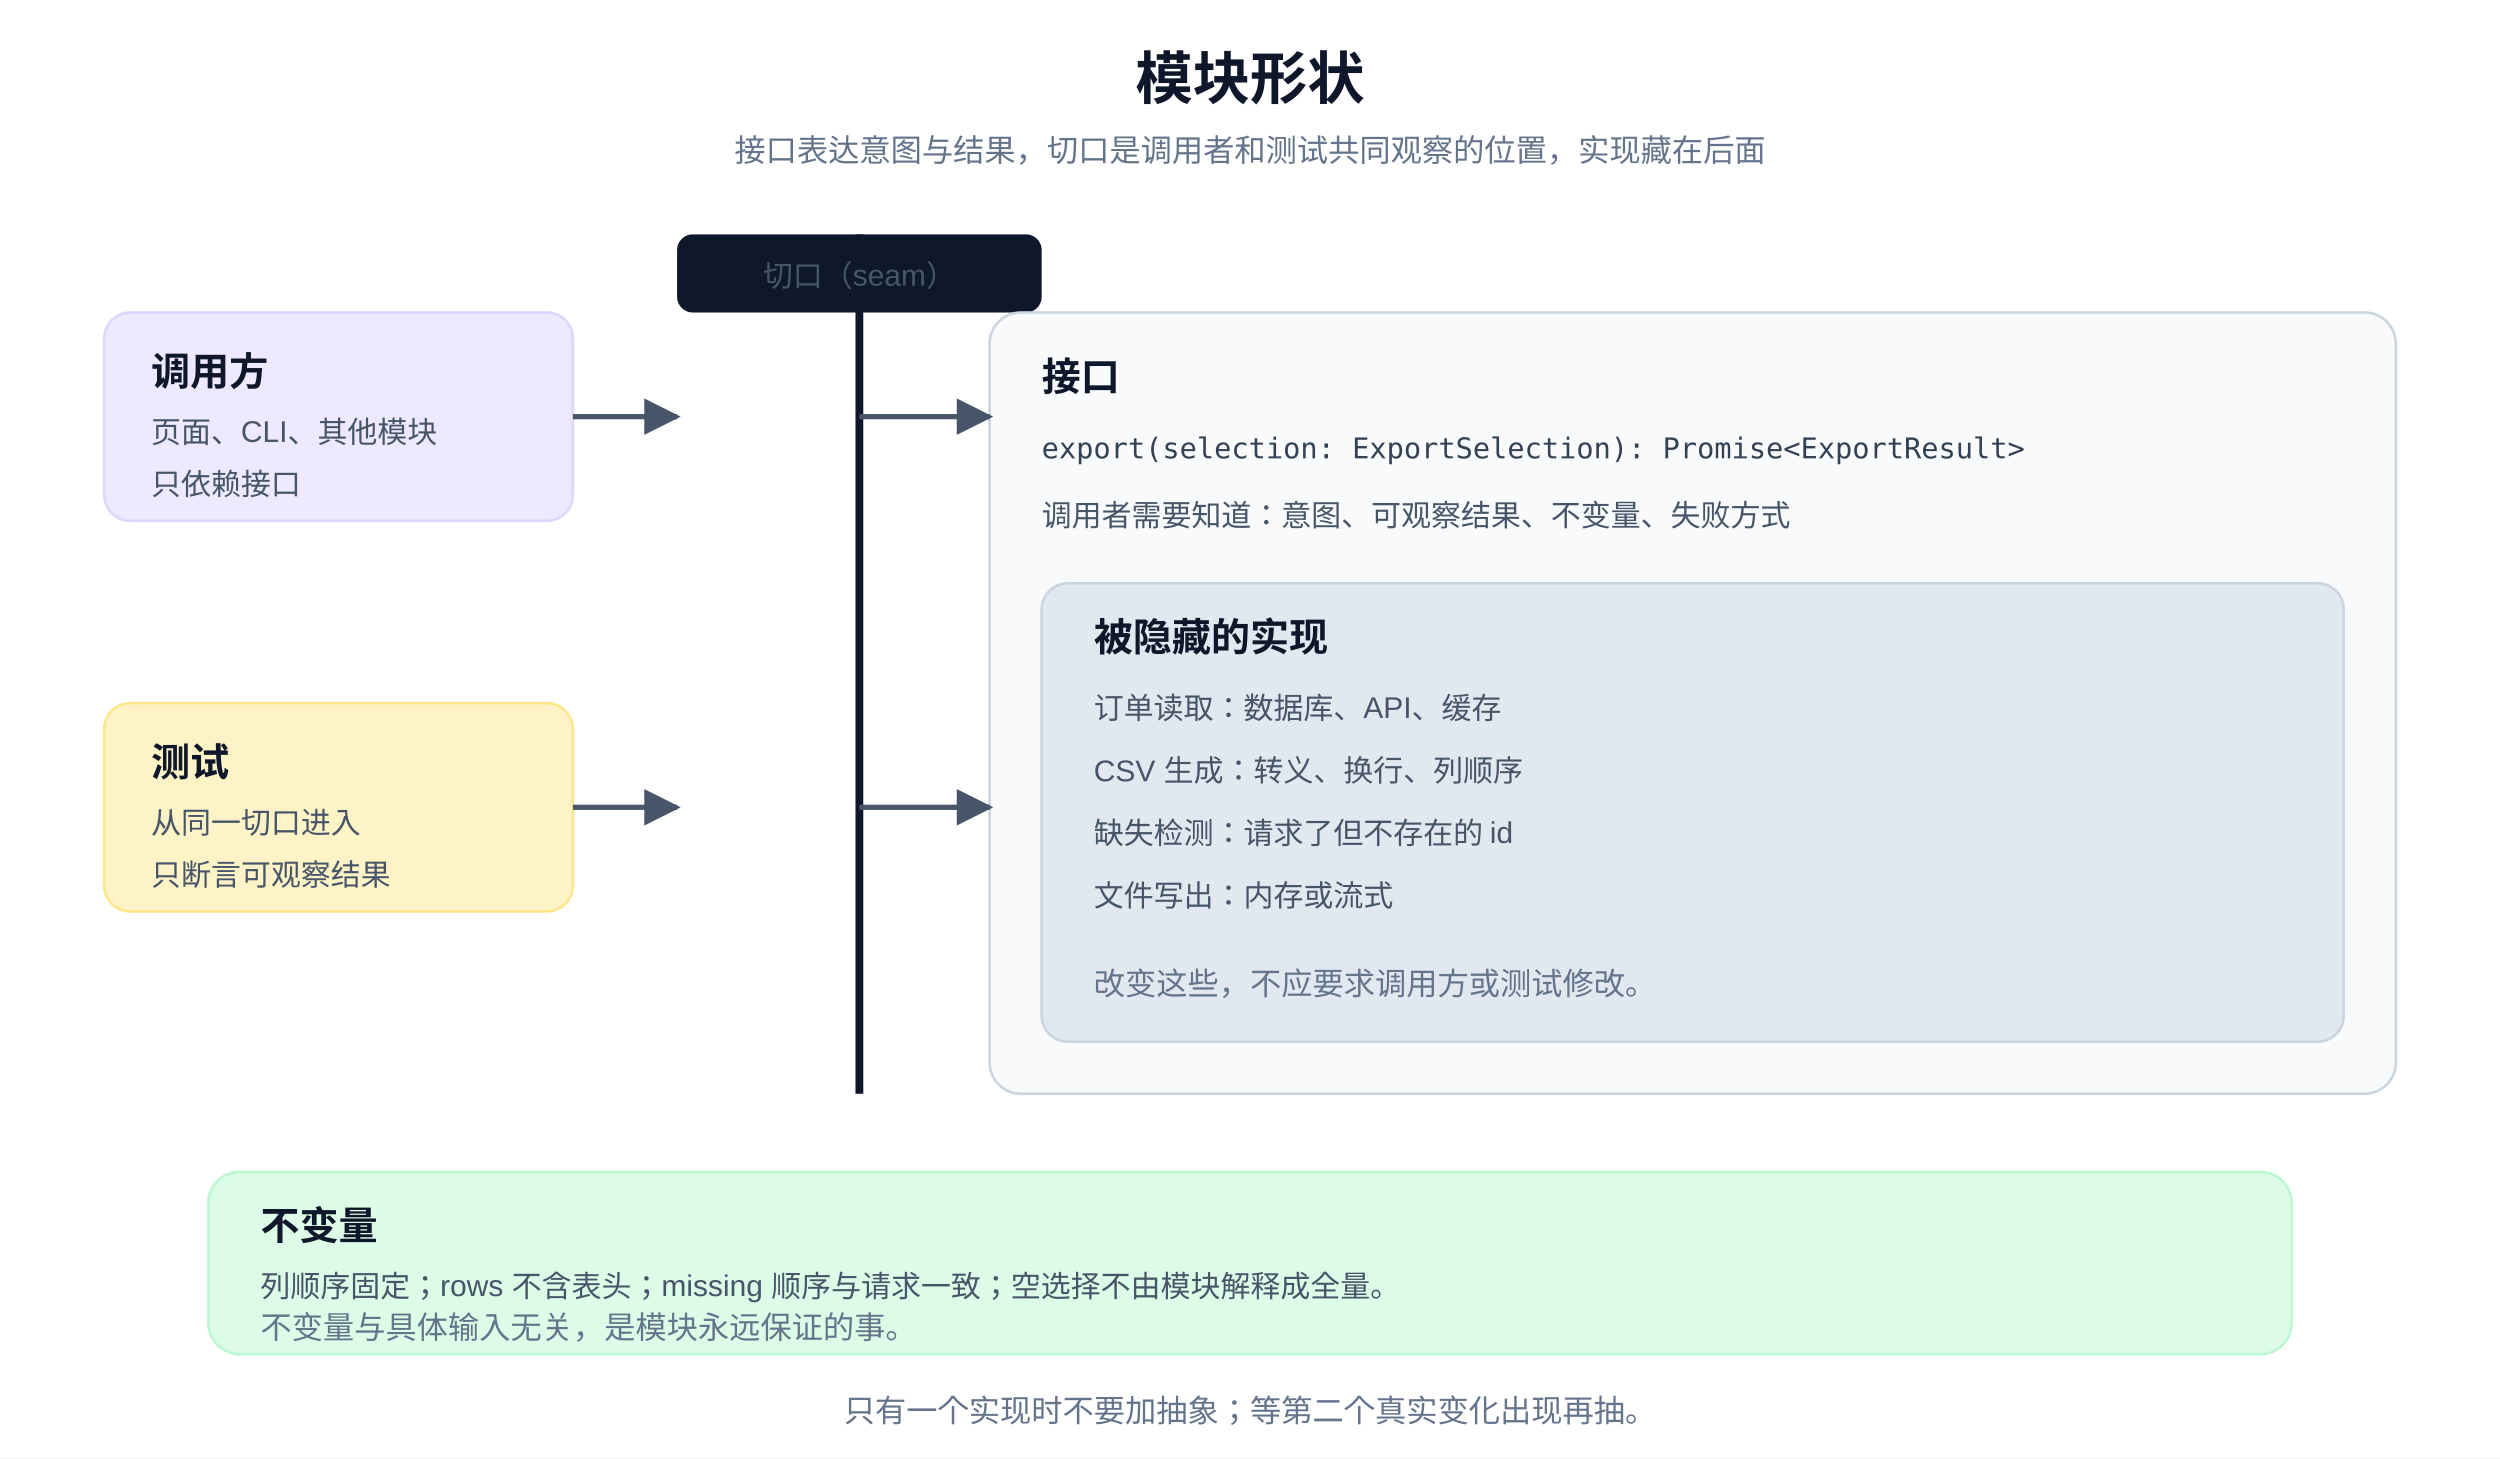
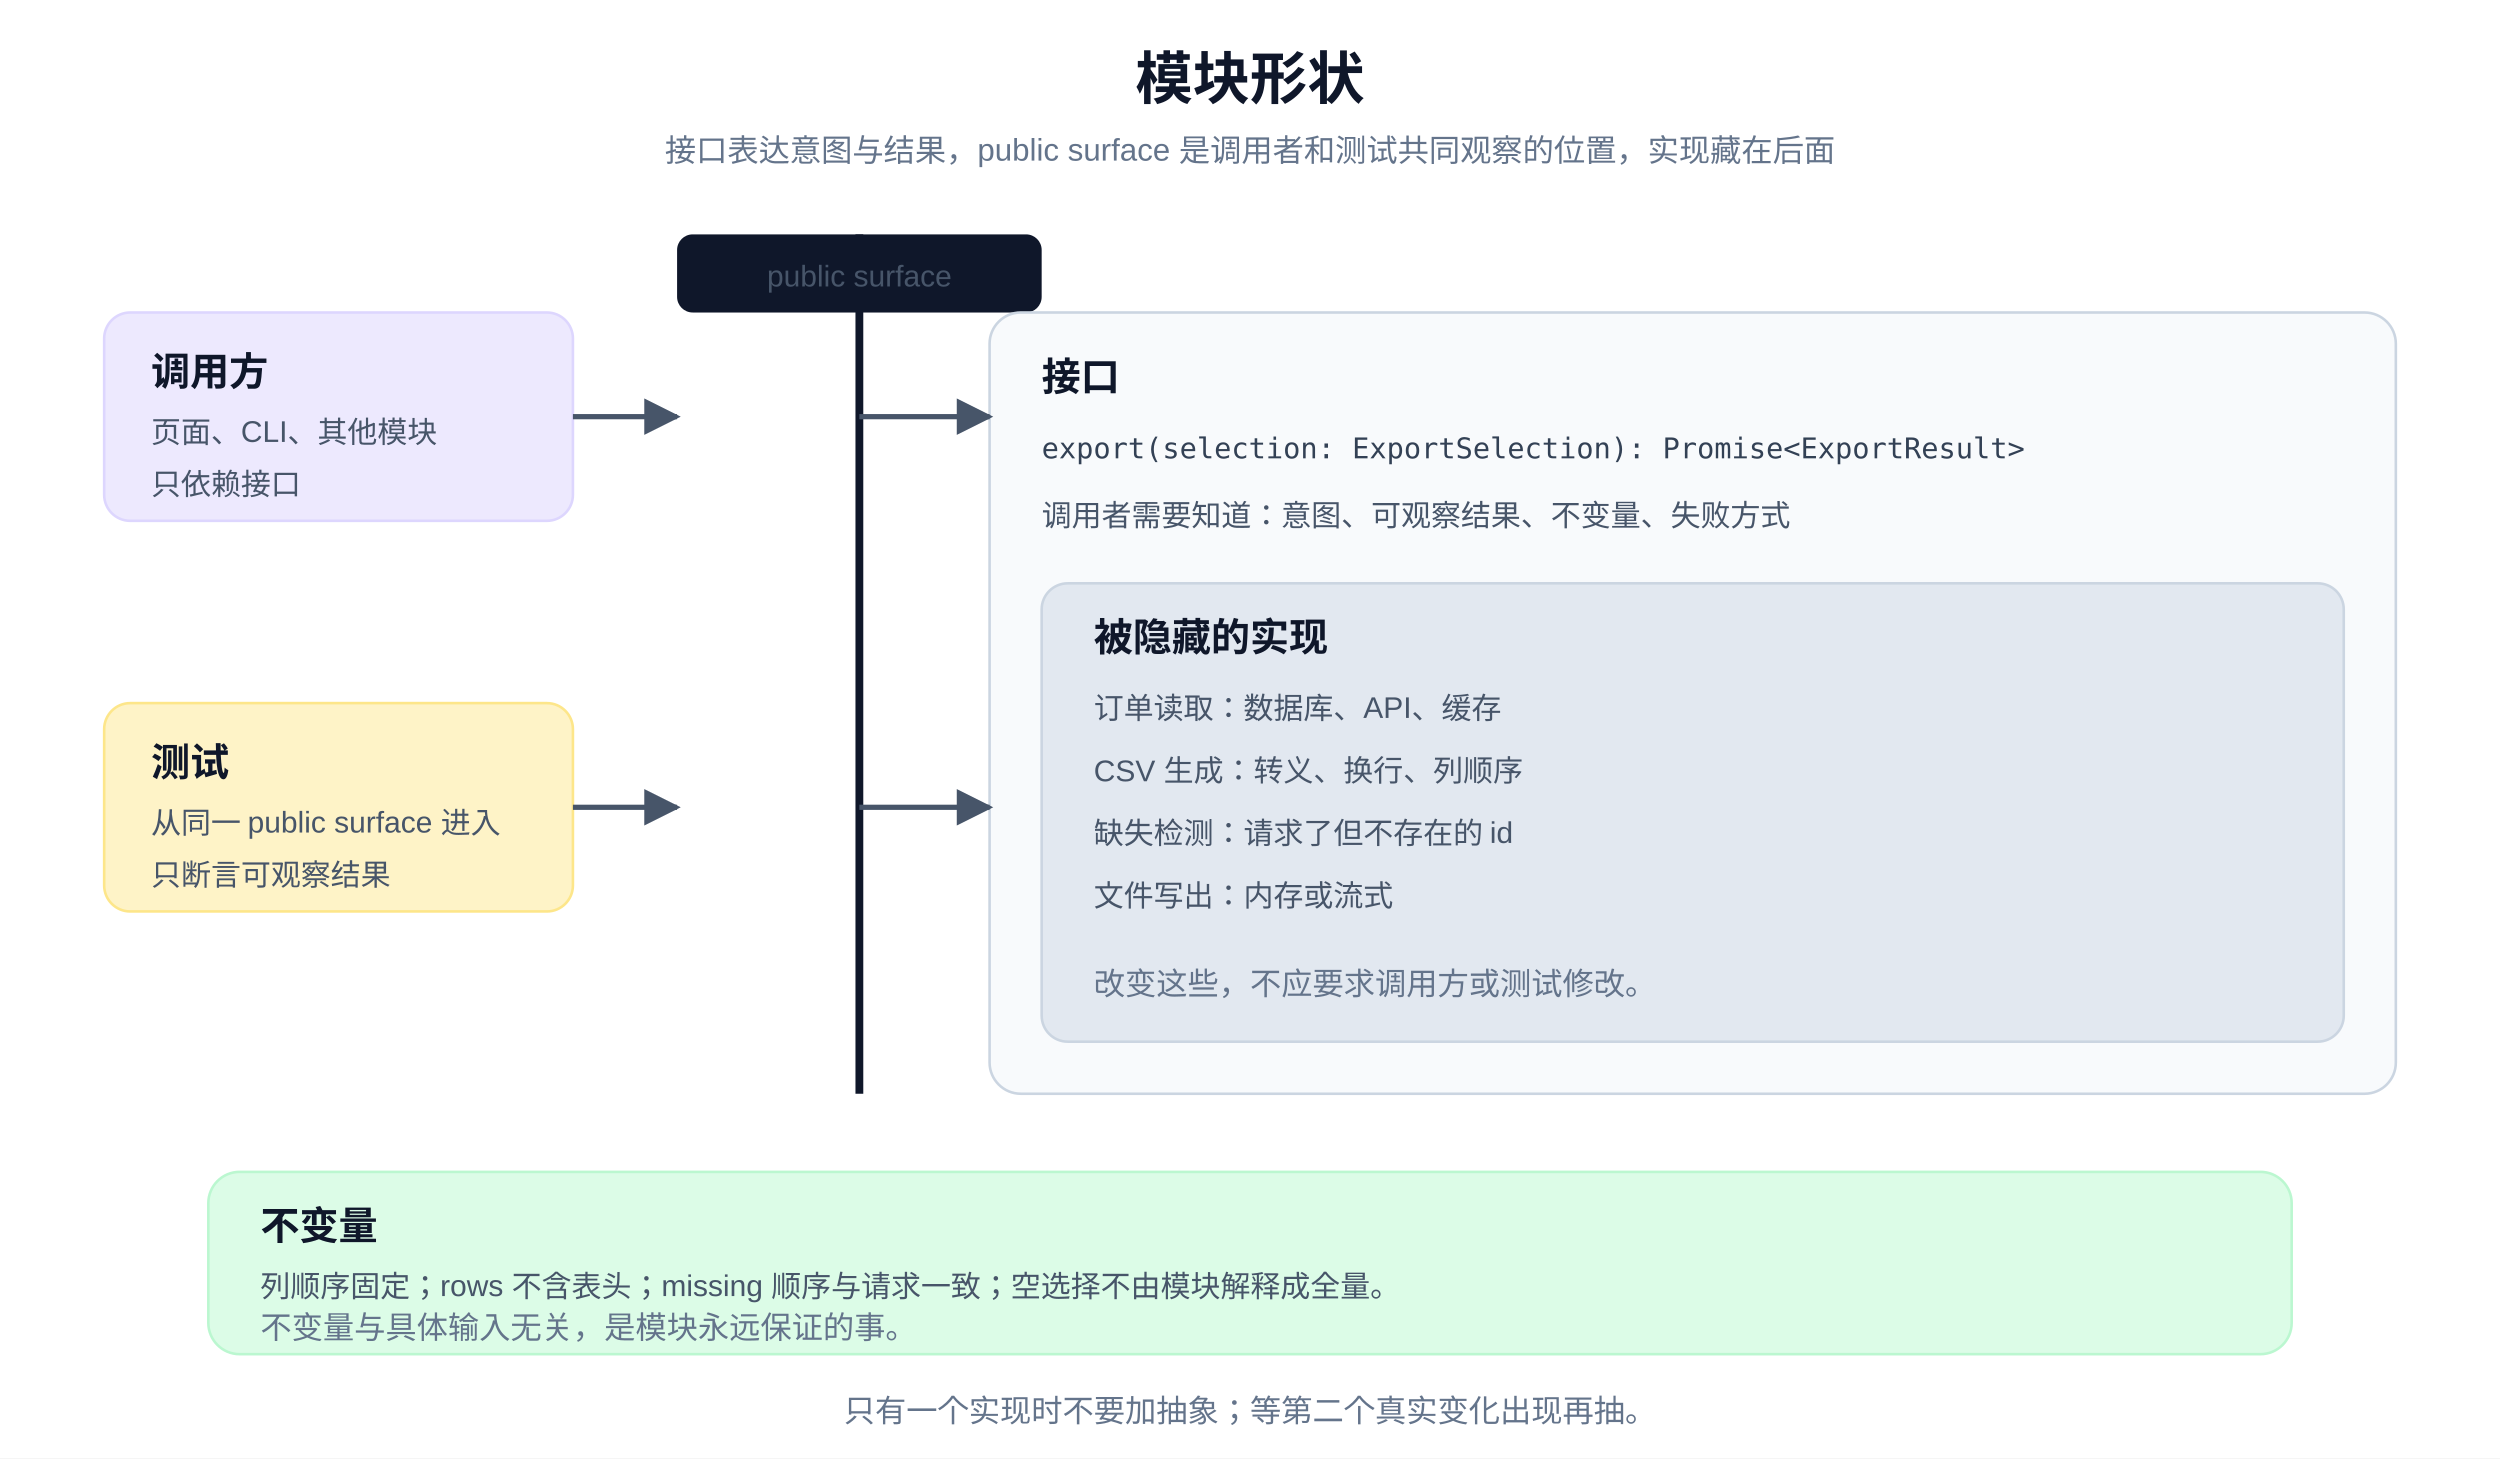
- <svg xmlns="http://www.w3.org/2000/svg" viewBox="0 0 960 560" width="960" height="560" role="img" aria-label="接口、切口与被隐藏的实现">
+ <svg xmlns="http://www.w3.org/2000/svg" viewBox="0 0 960 560" width="960" height="560" role="img" aria-label="接口（public surface）与被隐藏的实现">
  <defs>
    <marker id="arrow" viewBox="0 0 10 10" refX="9" refY="5" markerWidth="7" markerHeight="7" orient="auto-start-reverse">
      <path d="M 0 0 L 10 5 L 0 10 z" fill="#475569" />
    </marker>
    <style>
      .t { font-family: -apple-system, "PingFang SC", "Helvetica Neue", Arial, sans-serif; }
      .h { font-size: 22px; font-weight: 700; fill: #0f172a; }
      .s { font-size: 12px; fill: #64748b; }
      .bt { font-size: 15px; font-weight: 700; fill: #0f172a; }
      .bs { font-size: 11.5px; fill: #475569; }
      .mono { font-family: ui-monospace, SFMono-Regular, Menlo, monospace; font-size: 11px; fill: #334155; }
    </style>
  </defs>
  <rect width="960" height="560" fill="#ffffff" />
  <text x="480" y="38" text-anchor="middle" class="t h">模块形状</text>
-   <text x="480" y="62" text-anchor="middle" class="t s">接口表达意图与结果，切口是调用者和测试共同观察的位置，实现藏在后面</text>
+   <text x="480" y="62" text-anchor="middle" class="t s">接口表达意图与结果，public surface 是调用者和测试共同观察的位置，实现藏在后面</text>
  <rect x="40" y="120" width="180" height="80" rx="10" fill="#ede9fe" stroke="#ddd6fe" />
  <text x="58" y="148" class="t bt">调用方</text>
  <text x="58" y="170" class="t bs">页面、CLI、其他模块</text>
  <text x="58" y="190" class="t bs">只依赖接口</text>
  <rect x="40" y="270" width="180" height="80" rx="10" fill="#fef3c7" stroke="#fde68a" />
  <text x="58" y="298" class="t bt">测试</text>
-   <text x="58" y="320" class="t bs">从同一切口进入</text>
+   <text x="58" y="320" class="t bs">从同一 public surface 进入</text>
  <text x="58" y="340" class="t bs">只断言可观察结果</text>
  <line x1="330" y1="90" x2="330" y2="420" stroke="#0f172a" stroke-width="3" />
  <rect x="260" y="90" width="140" height="30" rx="6" fill="#0f172a" />
-   <text x="330" y="110" text-anchor="middle" class="t bs" fill="#ffffff">切口（seam）</text>
+   <text x="330" y="110" text-anchor="middle" class="t bs" fill="#ffffff">public surface</text>
  <rect x="380" y="120" width="540" height="300" rx="12" fill="#f8fafc" stroke="#cbd5e1" />
  <text x="400" y="150" class="t bt">接口</text>
  <text x="400" y="176" class="mono">export(selection: ExportSelection): Promise&lt;ExportResult&gt;</text>
  <text x="400" y="202" class="t bs">调用者需要知道：意图、可观察结果、不变量、失败方式</text>
  <rect x="400" y="224" width="500" height="176" rx="10" fill="#e2e8f0" stroke="#cbd5e1" />
  <text x="420" y="250" class="t bt">被隐藏的实现</text>
  <text x="420" y="276" class="t bs">订单读取：数据库、API、缓存</text>
  <text x="420" y="300" class="t bs">CSV 生成：转义、换行、列顺序</text>
  <text x="420" y="324" class="t bs">缺失检测：请求了但不存在的 id</text>
  <text x="420" y="348" class="t bs">文件写出：内存或流式</text>
  <text x="420" y="382" class="t s">改变这些，不应要求调用方或测试修改。</text>
  <line x1="220" y1="160" x2="260" y2="160" stroke="#475569" stroke-width="2" marker-end="url(#arrow)" />
  <line x1="220" y1="310" x2="260" y2="310" stroke="#475569" stroke-width="2" marker-end="url(#arrow)" />
  <line x1="330" y1="160" x2="380" y2="160" stroke="#475569" stroke-width="2" marker-end="url(#arrow)" />
  <line x1="330" y1="310" x2="380" y2="310" stroke="#475569" stroke-width="2" marker-end="url(#arrow)" />
  <rect x="80" y="450" width="800" height="70" rx="12" fill="#dcfce7" stroke="#bbf7d0" />
  <text x="100" y="476" class="t bt">不变量</text>
  <text x="100" y="498" class="t bs">列顺序固定；rows 不含表头；missing 顺序与请求一致；空选择不由模块解释成全量。</text>
  <text x="100" y="514" class="t s">不变量与具体输入无关，是模块永远保证的事。</text>
  <text x="480" y="546" text-anchor="middle" class="t s">只有一个实现时不要加抽象；等第二个真实变化出现再抽。</text>
</svg>
